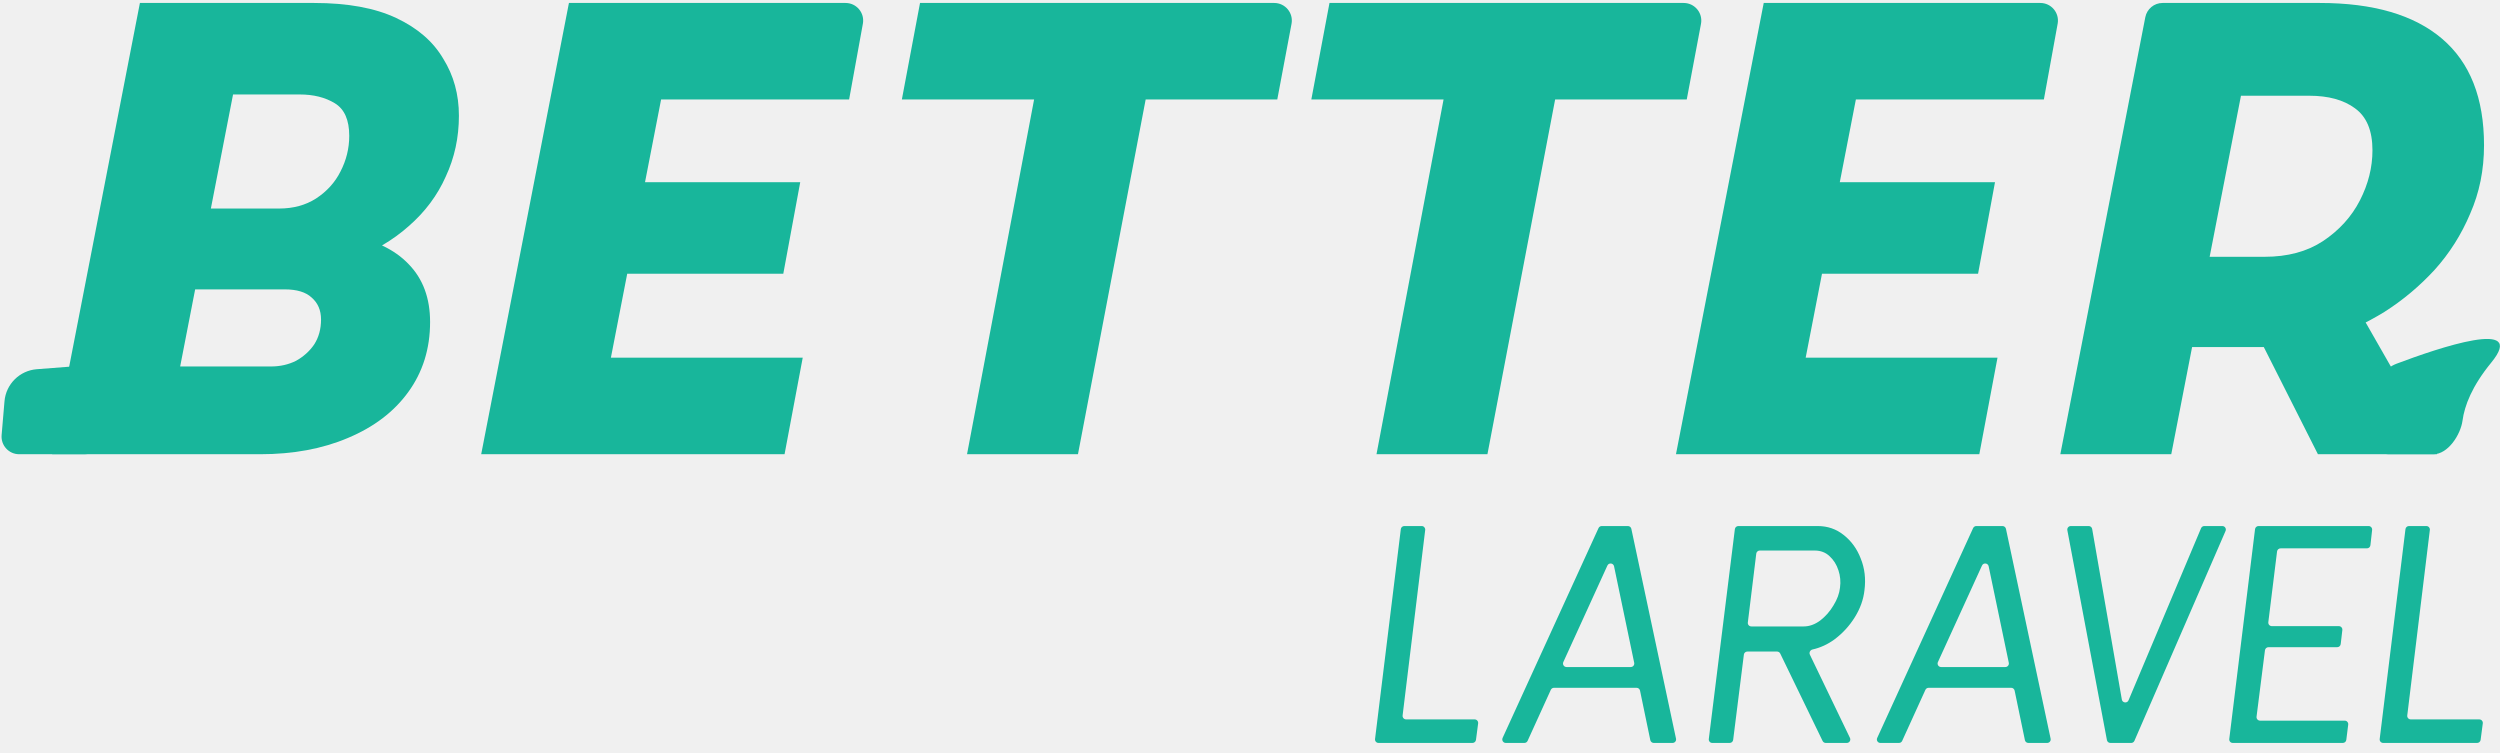
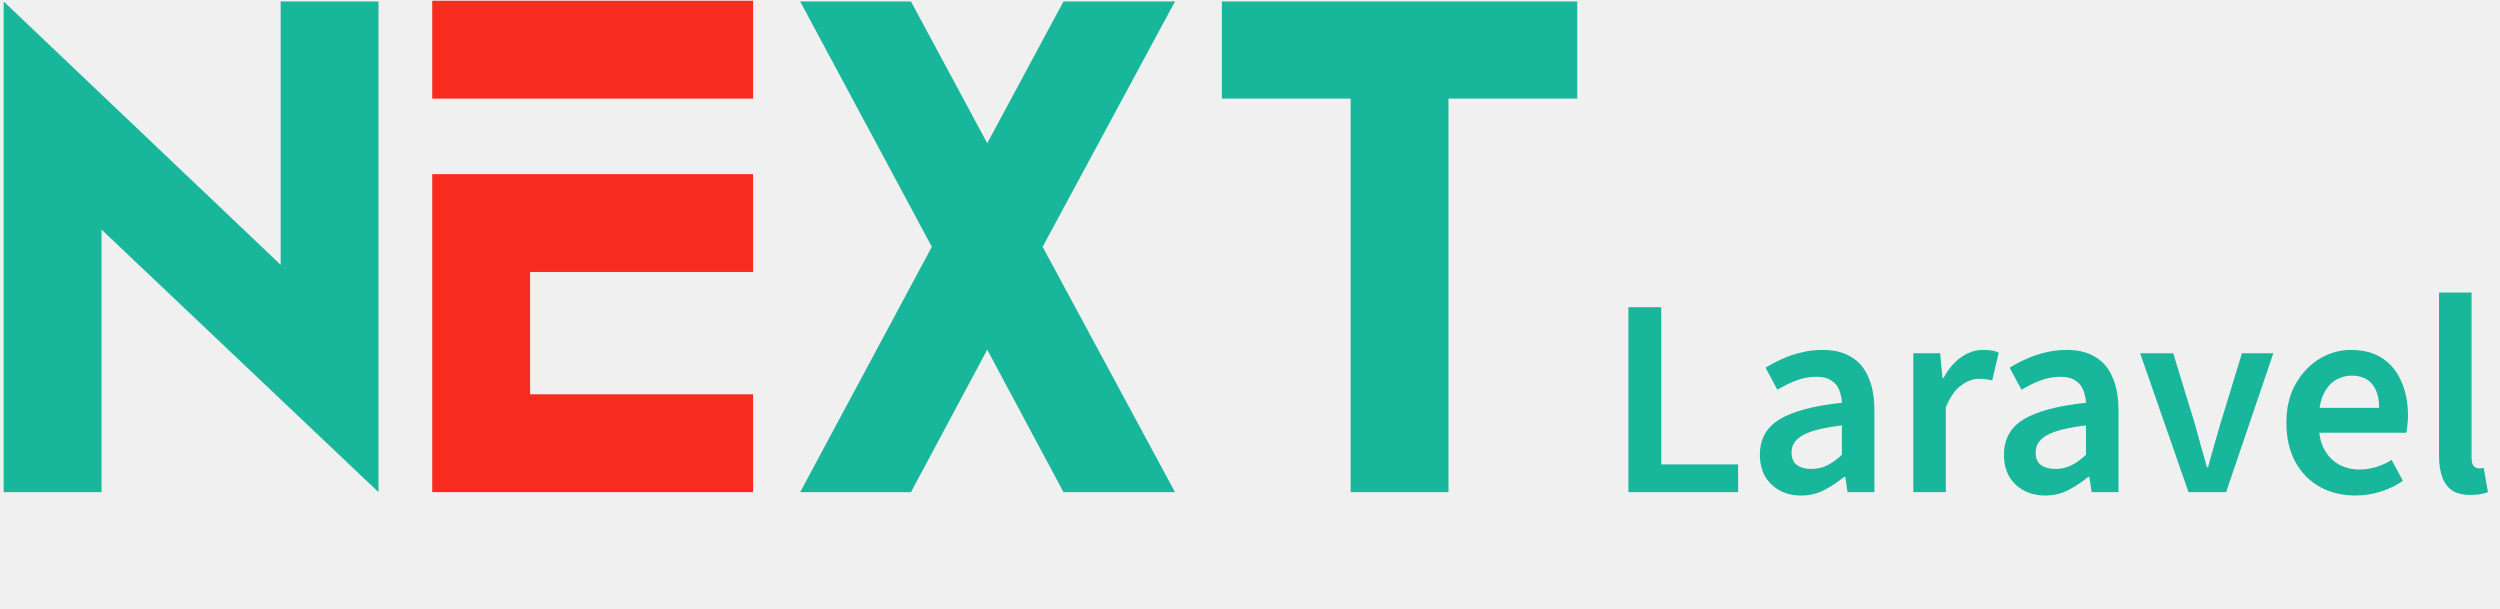
- <svg xmlns="http://www.w3.org/2000/svg" width="113" height="34" viewBox="0 0 113 34" fill="none">
-   <g clip-path="url(#clip0_2472_33268)">
-     <path d="M5.842 20.531L6.607 16.565H12.244C12.66 16.565 13.038 16.48 13.378 16.31C13.718 16.121 13.991 15.876 14.199 15.573C14.407 15.252 14.511 14.875 14.511 14.44C14.511 14.025 14.369 13.694 14.086 13.449C13.822 13.203 13.415 13.08 12.868 13.08H7.343L8.052 9.426H12.613C13.255 9.426 13.812 9.275 14.284 8.973C14.775 8.652 15.143 8.245 15.389 7.754C15.653 7.245 15.786 6.706 15.786 6.14C15.786 5.422 15.569 4.931 15.134 4.667C14.7 4.402 14.171 4.27 13.548 4.27H9.043L9.808 0.134H14.199C15.71 0.134 16.947 0.36 17.91 0.814C18.874 1.267 19.582 1.881 20.035 2.655C20.507 3.411 20.743 4.27 20.743 5.233C20.743 6.215 20.545 7.131 20.148 7.981C19.771 8.831 19.214 9.577 18.477 10.219C17.759 10.861 16.872 11.381 15.814 11.777L15.644 10.616C16.891 10.823 17.835 11.267 18.477 11.947C19.119 12.608 19.44 13.477 19.44 14.553C19.44 15.762 19.11 16.82 18.449 17.727C17.806 18.614 16.9 19.303 15.729 19.794C14.577 20.285 13.255 20.531 11.763 20.531H5.842ZM2.357 20.531L6.324 0.134H11.338L7.372 20.531H2.357Z" fill="#18B69B" />
-     <path d="M21.75 20.531L25.716 0.134H30.73L26.764 20.531H21.75ZM25.235 20.531L26.084 16.168H36.283L35.462 20.531H25.235ZM26.934 12.372L27.699 8.236H36.17L35.405 12.372H26.934ZM28.351 4.497L29.201 0.134H38.219C38.716 0.134 39.091 0.583 39.002 1.072L38.38 4.497H28.351Z" fill="#18B69B" />
-     <path d="M41.585 0.134H57.595C58.094 0.134 58.469 0.587 58.377 1.077L57.733 4.497H51.784L48.724 20.531H43.71L46.741 4.497H40.764L41.585 0.134Z" fill="#18B69B" />
-     <path d="M60.093 0.134H76.103C76.601 0.134 76.977 0.587 76.885 1.077L76.241 4.497H70.292L67.232 20.531H62.218L65.249 4.497H59.272L60.093 0.134Z" fill="#18B69B" />
-     <path d="M75.754 20.531L79.72 0.134H84.734L80.768 20.531H75.754ZM79.238 20.531L80.088 16.168H90.287L89.465 20.531H79.238ZM80.938 12.372L81.703 8.236H90.174L89.409 12.372H80.938ZM82.355 4.497L83.205 0.134H92.223C92.719 0.134 93.095 0.583 93.006 1.072L92.383 4.497H82.355Z" fill="#18B69B" />
-     <path d="M97.461 15.687L98.311 11.607H102.362C103.401 11.607 104.279 11.371 104.997 10.899C105.734 10.408 106.291 9.794 106.668 9.058C107.046 8.321 107.235 7.566 107.235 6.791C107.235 5.904 106.971 5.271 106.442 4.893C105.932 4.515 105.242 4.327 104.374 4.327H99.728L100.493 0.134H104.855C107.273 0.134 109.114 0.672 110.38 1.749C111.645 2.825 112.278 4.43 112.278 6.565C112.278 7.679 112.07 8.708 111.654 9.653C111.258 10.597 110.72 11.447 110.04 12.202C109.36 12.939 108.604 13.572 107.773 14.1C106.942 14.61 106.092 15.007 105.224 15.29C104.374 15.555 103.562 15.687 102.787 15.687H97.461ZM93.127 20.531L96.968 0.778C97.041 0.404 97.368 0.134 97.749 0.134H102.107L98.141 20.531H93.127ZM104.77 20.531L101.966 14.979L106.3 13.477L110.153 20.22V20.531H104.77Z" fill="#18B69B" />
-     <path d="M66.714 33.443C66.703 33.522 66.636 33.581 66.556 33.581H62.309C62.214 33.581 62.14 33.498 62.152 33.403L63.317 23.917C63.327 23.837 63.394 23.777 63.475 23.777H64.261C64.356 23.777 64.43 23.861 64.419 23.956L63.398 32.338C63.386 32.433 63.46 32.517 63.556 32.517H66.654C66.75 32.517 66.824 32.602 66.812 32.697L66.714 33.443Z" fill="#18B69B" />
-     <path d="M68.062 33.581C67.946 33.581 67.869 33.461 67.917 33.356L72.253 23.87C72.279 23.814 72.336 23.777 72.398 23.777H73.581C73.657 23.777 73.722 23.83 73.737 23.903L75.756 33.389C75.777 33.488 75.702 33.581 75.6 33.581H74.75C74.675 33.581 74.61 33.528 74.594 33.455L74.129 31.215C74.114 31.141 74.048 31.088 73.973 31.088H70.241C70.179 31.088 70.122 31.125 70.096 31.182L69.047 33.488C69.021 33.545 68.964 33.581 68.902 33.581H68.062ZM72.955 25.596C72.924 25.446 72.718 25.423 72.654 25.563L70.662 29.925C70.614 30.03 70.691 30.15 70.807 30.15H73.71C73.812 30.15 73.887 30.057 73.866 29.958L72.955 25.596Z" fill="#18B69B" />
-     <path d="M83.618 33.353C83.669 33.459 83.592 33.581 83.475 33.581H82.525C82.464 33.581 82.409 33.546 82.382 33.492L80.466 29.539C80.439 29.485 80.384 29.45 80.323 29.45H78.98C78.9 29.45 78.832 29.509 78.823 29.589L78.339 33.442C78.329 33.522 78.262 33.581 78.181 33.581H77.395C77.3 33.581 77.226 33.498 77.238 33.403L78.416 23.917C78.426 23.837 78.494 23.777 78.574 23.777H82.159C82.608 23.777 83 23.913 83.336 24.183C83.681 24.454 83.938 24.809 84.106 25.248C84.284 25.687 84.34 26.163 84.274 26.677C84.228 27.097 84.083 27.503 83.84 27.895C83.597 28.287 83.289 28.623 82.916 28.903C82.606 29.128 82.276 29.279 81.928 29.356C81.822 29.379 81.76 29.494 81.807 29.592L83.618 33.353ZM83.168 26.564C83.205 26.294 83.182 26.032 83.098 25.78C83.014 25.519 82.878 25.304 82.692 25.136C82.514 24.968 82.29 24.884 82.019 24.884H79.541C79.461 24.884 79.393 24.944 79.383 25.024L79.002 28.137C78.99 28.232 79.064 28.315 79.16 28.315H81.529C81.781 28.315 82.029 28.227 82.271 28.049C82.514 27.862 82.715 27.634 82.874 27.363C83.042 27.092 83.14 26.826 83.168 26.564Z" fill="#18B69B" />
-     <path d="M84.993 33.581C84.877 33.581 84.8 33.461 84.849 33.356L89.185 23.87C89.211 23.814 89.267 23.777 89.33 23.777H90.513C90.588 23.777 90.653 23.83 90.669 23.903L92.688 33.389C92.709 33.488 92.633 33.581 92.532 33.581H91.682C91.606 33.581 91.541 33.528 91.526 33.455L91.061 31.215C91.045 31.141 90.98 31.088 90.905 31.088H87.173C87.111 31.088 87.054 31.125 87.028 31.182L85.978 33.488C85.953 33.545 85.896 33.581 85.834 33.581H84.993ZM89.887 25.596C89.855 25.446 89.65 25.423 89.586 25.563L87.594 29.925C87.545 30.03 87.622 30.15 87.738 30.15H90.642C90.743 30.15 90.819 30.057 90.798 29.958L89.887 25.596Z" fill="#18B69B" />
-     <path d="M100.449 23.777C100.564 23.777 100.641 23.895 100.595 24L96.475 33.486C96.45 33.544 96.393 33.581 96.329 33.581H95.389C95.313 33.581 95.247 33.527 95.233 33.452L93.444 23.966C93.426 23.868 93.501 23.777 93.601 23.777H94.409C94.487 23.777 94.553 23.833 94.566 23.909L95.907 31.619C95.934 31.775 96.149 31.799 96.21 31.653L99.488 23.875C99.513 23.816 99.571 23.777 99.635 23.777H100.449Z" fill="#18B69B" />
-     <path d="M106.053 33.442C106.043 33.522 105.975 33.581 105.895 33.581H100.921C100.825 33.581 100.751 33.498 100.763 33.403L101.928 23.917C101.938 23.837 102.006 23.777 102.086 23.777H107.062C107.157 23.777 107.23 23.86 107.22 23.954L107.143 24.644C107.134 24.725 107.066 24.786 106.985 24.786H103.081C103 24.786 102.933 24.846 102.923 24.925L102.528 28.123C102.516 28.217 102.59 28.301 102.686 28.301H105.716C105.811 28.301 105.885 28.384 105.874 28.479L105.8 29.113C105.79 29.193 105.722 29.253 105.641 29.253H102.534C102.454 29.253 102.386 29.313 102.376 29.393L101.996 32.394C101.984 32.489 102.058 32.573 102.154 32.573H105.981C106.077 32.573 106.151 32.657 106.139 32.752L106.053 33.442Z" fill="#18B69B" />
-     <path d="M112.124 33.443C112.113 33.522 112.046 33.581 111.966 33.581H107.72C107.624 33.581 107.55 33.498 107.562 33.403L108.727 23.917C108.737 23.837 108.805 23.777 108.885 23.777H109.671C109.767 23.777 109.841 23.861 109.829 23.956L108.808 32.338C108.796 32.433 108.87 32.517 108.966 32.517H112.064C112.16 32.517 112.235 32.602 112.222 32.697L112.124 33.443Z" fill="#18B69B" />
-     <path d="M0.866 20.531H3.835C4.2 20.531 4.518 20.283 4.607 19.929L5.223 17.465C5.355 16.938 4.931 16.436 4.39 16.478L1.667 16.688C0.889 16.747 0.269 17.362 0.203 18.139L0.073 19.668C0.034 20.133 0.4 20.531 0.866 20.531Z" fill="#18B69B" />
-     <path d="M107.977 20.531H109.993C110.645 20.531 111.219 19.656 111.306 19.009C111.397 18.337 111.731 17.456 112.602 16.393C114.273 14.351 110.217 15.725 108.331 16.437C107.774 16.648 107.398 17.163 107.347 17.756L107.185 19.667C107.145 20.132 107.511 20.531 107.977 20.531Z" fill="#18B69B" />
-   </g>
-   <defs>
-     <clipPath id="clip0_2472_33268">
-       <rect width="113" height="33.582" fill="white" />
-     </clipPath>
-   </defs>
+ <svg xmlns="http://www.w3.org/2000/svg" width="563" height="137" fill="none">
+   <path d="M366.72 110.826V69.183h7.386v35.403h17.319v6.24H366.72Zm38.902.764c-1.826 0-3.439-.382-4.84-1.146a8.532 8.532 0 0 1-3.311-3.184c-.764-1.401-1.146-3.014-1.146-4.839 0-3.523 1.465-6.177 4.394-7.96 2.971-1.825 7.662-3.077 14.072-3.756-.043-1.061-.255-2.038-.637-2.93-.34-.89-.934-1.591-1.783-2.1-.806-.552-1.91-.828-3.311-.828-1.528 0-3.035.276-4.521.828a26.48 26.48 0 0 0-4.266 2.1l-2.674-4.966a28.425 28.425 0 0 1 3.756-1.974 20.814 20.814 0 0 1 4.33-1.464 19.626 19.626 0 0 1 4.776-.573c2.589 0 4.733.53 6.431 1.592 1.74 1.018 3.035 2.547 3.884 4.584.892 1.995 1.337 4.457 1.337 7.386v18.466h-6.049l-.509-3.438h-.255a25.24 25.24 0 0 1-4.521 2.992c-1.57.807-3.29 1.21-5.157 1.21Zm2.292-5.985c1.273 0 2.441-.255 3.502-.764 1.104-.552 2.229-1.359 3.375-2.42v-6.622c-2.844.34-5.094.785-6.75 1.337-1.655.552-2.844 1.231-3.565 2.038-.68.764-1.019 1.676-1.019 2.738 0 1.316.424 2.271 1.273 2.865.849.552 1.91.828 3.184.828Zm22.963 5.221V79.562h6.049l.509 5.54h.255c1.103-2.038 2.419-3.588 3.948-4.649 1.57-1.103 3.204-1.655 4.902-1.655.807 0 1.486.042 2.038.127a4.635 4.635 0 0 1 1.528.51l-1.464 6.24a9.89 9.89 0 0 0-1.401-.255c-.425-.085-.976-.127-1.656-.127-1.231 0-2.525.488-3.884 1.464-1.358.934-2.526 2.59-3.502 4.967v19.102h-7.322Zm29.714.764c-1.826 0-3.439-.382-4.84-1.146a8.532 8.532 0 0 1-3.311-3.184c-.764-1.401-1.146-3.014-1.146-4.839 0-3.523 1.465-6.177 4.394-7.96 2.971-1.825 7.662-3.077 14.072-3.756-.043-1.061-.255-2.038-.637-2.93-.34-.89-.934-1.591-1.783-2.1-.806-.552-1.91-.828-3.311-.828-1.528 0-3.035.276-4.521.828a26.48 26.48 0 0 0-4.266 2.1l-2.674-4.966a28.425 28.425 0 0 1 3.756-1.974 20.814 20.814 0 0 1 4.33-1.464 19.626 19.626 0 0 1 4.776-.573c2.589 0 4.733.53 6.431 1.592 1.74 1.018 3.035 2.547 3.884 4.584.892 1.995 1.337 4.457 1.337 7.386v18.466h-6.049l-.509-3.438h-.255a25.24 25.24 0 0 1-4.521 2.992c-1.57.807-3.29 1.21-5.157 1.21Zm2.292-5.985c1.273 0 2.441-.255 3.502-.764 1.104-.552 2.229-1.359 3.375-2.42v-6.622c-2.844.34-5.094.785-6.75 1.337-1.655.552-2.844 1.231-3.565 2.038-.68.764-1.019 1.676-1.019 2.738 0 1.316.424 2.271 1.273 2.865.849.552 1.91.828 3.184.828Zm29.967 5.221-10.889-31.264h7.45l4.967 16.237a230.35 230.35 0 0 1 1.273 4.648c.467 1.571.913 3.163 1.338 4.776h.254c.467-1.613.913-3.205 1.337-4.776.467-1.613.913-3.162 1.338-4.648l4.966-16.237h7.068l-10.634 31.264h-8.468Zm37.584.764c-2.929 0-5.582-.637-7.959-1.91-2.335-1.316-4.182-3.184-5.54-5.604-1.358-2.462-2.037-5.433-2.037-8.914 0-3.396.7-6.304 2.101-8.723 1.401-2.462 3.205-4.351 5.412-5.667 2.207-1.316 4.542-1.974 7.004-1.974 2.844 0 5.222.636 7.132 1.91 1.91 1.273 3.332 3.035 4.266 5.285.976 2.207 1.465 4.754 1.465 7.64 0 .68-.043 1.338-.128 1.975a12.745 12.745 0 0 1-.255 1.846h-21.521v-5.603h15.409c0-2.25-.51-4.011-1.528-5.285-1.019-1.316-2.59-1.974-4.712-1.974-1.189 0-2.356.319-3.502.955-1.104.637-2.038 1.72-2.802 3.248-.722 1.528-1.083 3.65-1.083 6.367 0 2.462.425 4.478 1.274 6.049.849 1.528 1.974 2.674 3.375 3.439a9.732 9.732 0 0 0 4.521 1.082c1.358 0 2.631-.191 3.82-.573a14.097 14.097 0 0 0 3.438-1.592l2.547 4.712c-1.443 1.019-3.098 1.825-4.966 2.42a18.407 18.407 0 0 1-5.731.891Zm25.969-.127c-1.741 0-3.141-.34-4.203-1.019-1.018-.722-1.761-1.74-2.228-3.056-.467-1.316-.701-2.887-.701-4.712V65.872h7.323v37.186c0 .934.17 1.57.509 1.91.34.34.722.509 1.146.509h.446c.17-.042.382-.085.637-.127l.955 5.476c-.425.17-.976.318-1.656.446-.636.127-1.379.191-2.228.191ZM355.199.336v21.871h-29v88.619h-22.033V22.207h-28.999V.337h80.032ZM264.608.336l-29.809 55.245 29.809 55.245h-25.111l-17.173-32.078-17.173 32.078h-24.949l29.647-55.245L180.202.336h24.949l17.173 31.916L239.497.336h25.111Z" fill="#18B69B" />
+   <path d="M97.337.174h72.256v22.033H97.337V.174Zm0 39.044h72.256v22.033H119.37v27.542h50.223v22.033H97.337V39.218Z" fill="#F72C1F" />
+   <path d="M63.201.336h22.033v110.49L22.861 51.693v59.133H.828V.336l62.373 59.295V.336Z" fill="#18B69B" />
</svg>
